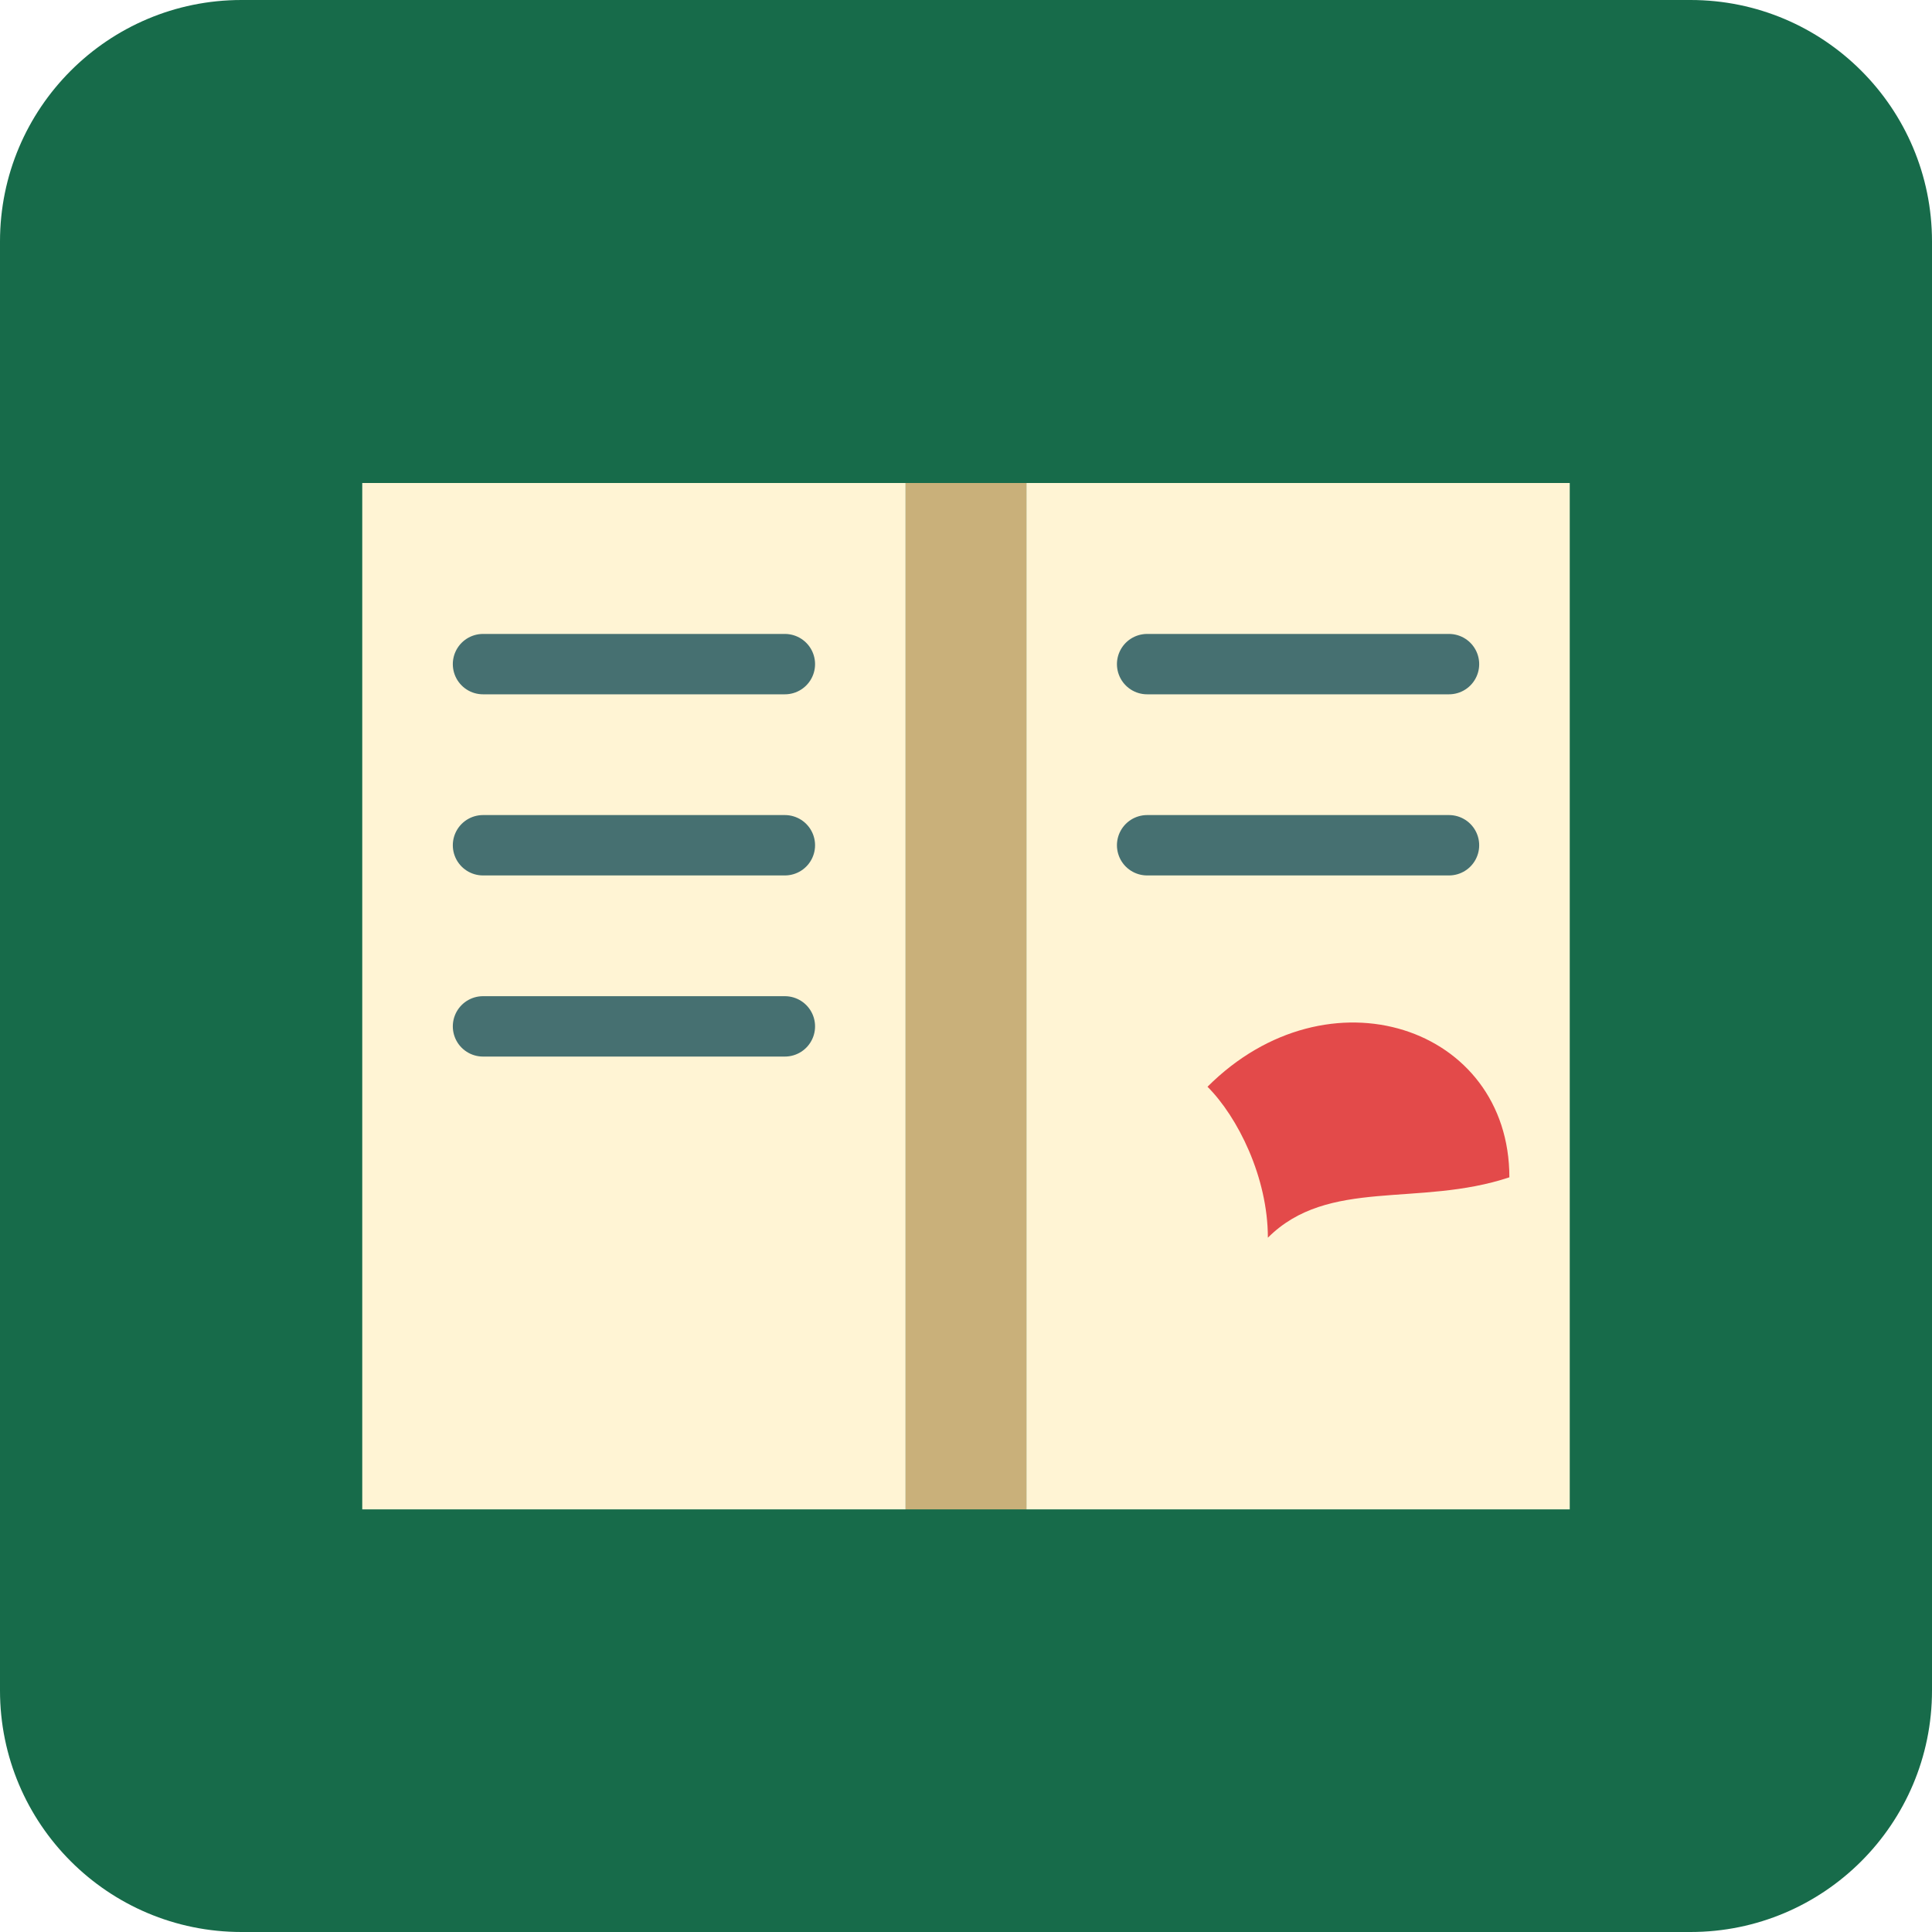
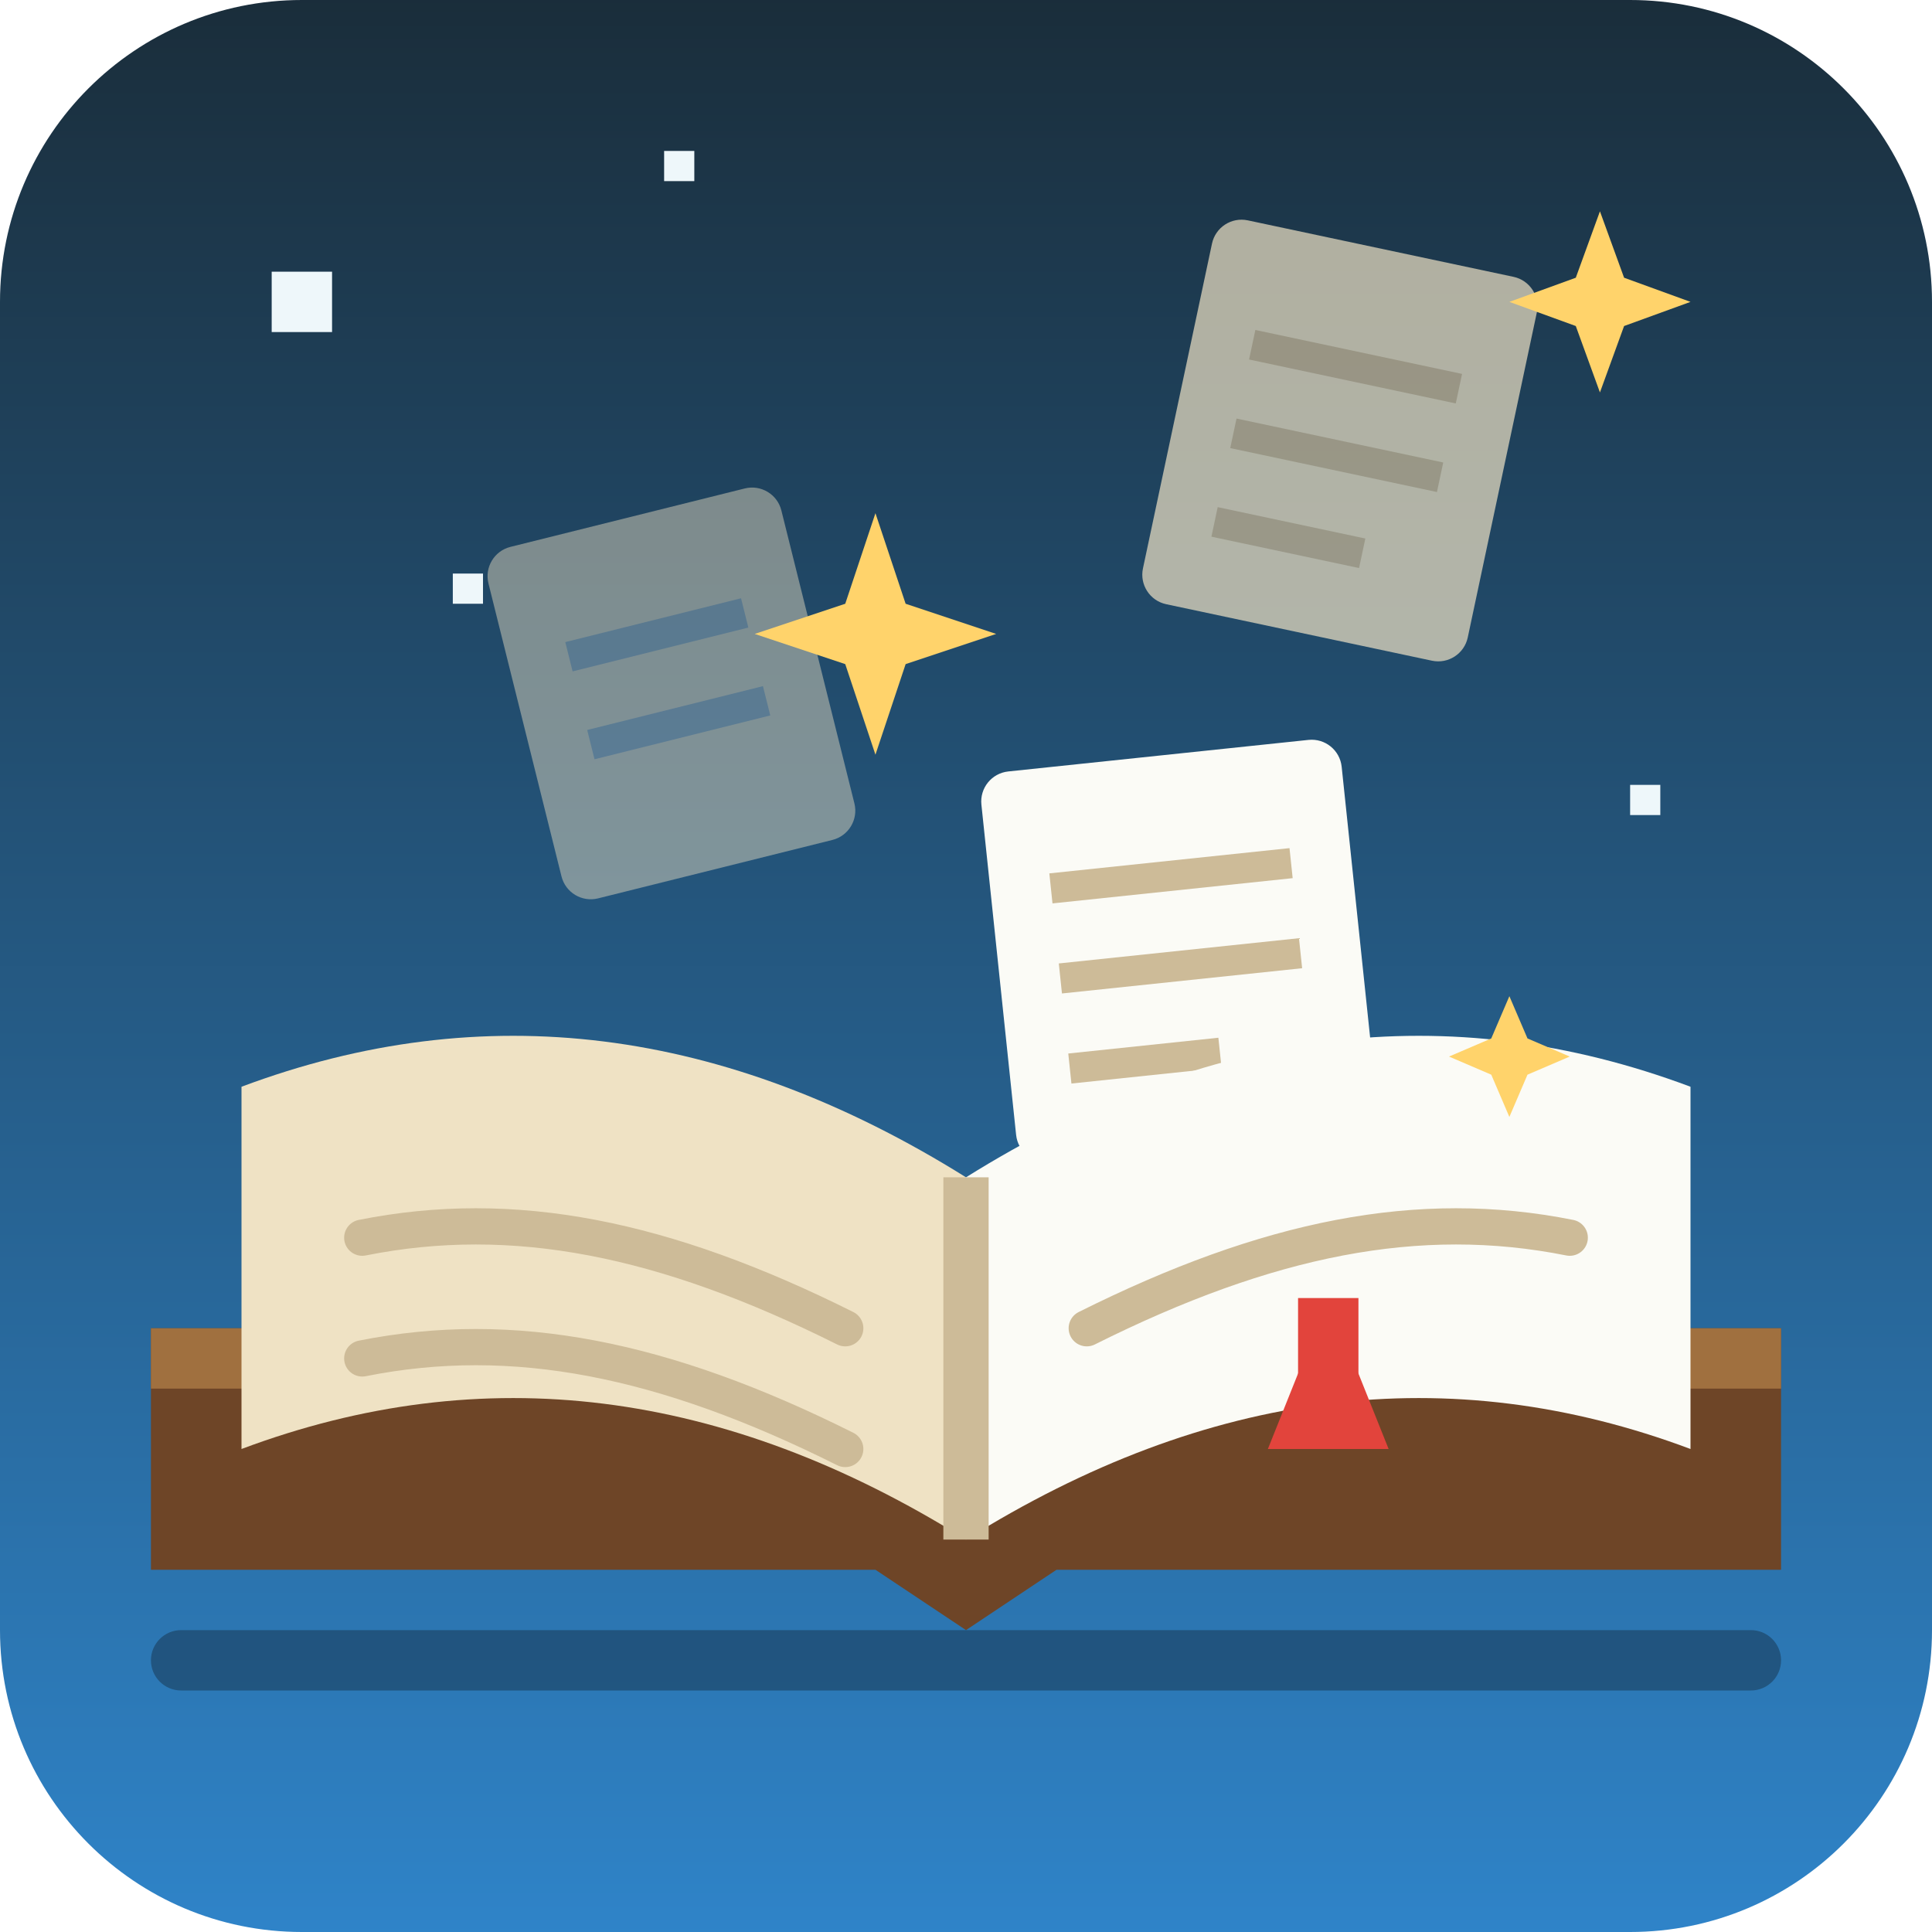
- <svg xmlns="http://www.w3.org/2000/svg" viewBox="0 0 64 64">
-   <rect width="64" height="64" rx="8" fill="#176b4a" />
-   <path d="M12 16h18v34H12z" fill="#fff4d4" />
-   <path d="M34 16h18v34H34z" fill="#fff4d4" />
-   <path d="M30 16h4v34h-4z" fill="#c9b07a" />
-   <path d="M16 22h10M16 28h10M16 34h10M38 22h10M38 28h10" stroke="#467071" stroke-width="2" stroke-linecap="round" />
-   <path d="M40 36c4-4 10-2 10 3-3 1-6 0-8 2 0-2-1-4-2-5z" fill="#e34a4a" />
+ <svg xmlns="http://www.w3.org/2000/svg" viewBox="0 0 64 64" role="img" aria-label="An open book whose pages drift away">
+   <defs>
+     <linearGradient id="night" x1="0" y1="0" x2="0" y2="1">
+       <stop stop-color="#1a2d3a" />
+       <stop offset="1" stop-color="#2f84c9" />
+     </linearGradient>
+   </defs>
+   <rect width="64" height="64" rx="10" fill="url(#night)" />
+   <g fill="#eef7fa">
+     <rect x="9" y="9" width="2" height="2" />
+     <rect x="22" y="5" width="1" height="1" />
+     <rect x="15" y="19" width="1" height="1" />
+     <rect x="54" y="26" width="1" height="1" />
+   </g>
+   <g transform="rotate(-14 22 22)" opacity="0.45">
+     <rect x="17" y="17" width="10" height="12" rx="1" fill="#efe2c4" />
+     <path d="M19 21h6M19 24h6" stroke="#9fb3bf" stroke-width="1" />
+   </g>
+   <g transform="rotate(12 44 14)" opacity="0.7">
+     <rect x="39" y="8" width="11" height="13" rx="1" fill="#efe2c4" />
+     <path d="M41 12h7M41 15h7M41 18h5" stroke="#cdbb98" stroke-width="1" />
+   </g>
+   <g transform="rotate(-6 39 31)">
+     <rect x="33" y="25" width="12" height="13" rx="1" fill="#fbfbf6" />
+     <path d="M35 29h8M35 32h8M35 35h5" stroke="#cdbb98" stroke-width="1" />
+   </g>
+   <path d="M5 44h54v8H35l-3 2-3-2H5z" fill="#6e4527" />
+   <path d="M5 44h54v2H5z" fill="#a0703f" />
+   <path d="M8 36c8-3 16-2 24 3v12c-8-5-16-6-24-3z" fill="#efe2c4" />
+   <path d="M56 36c-8-3-16-2-24 3v12c8-5 16-6 24-3z" fill="#fbfbf6" />
+   <path d="M32 39v12" stroke="#cdbb98" stroke-width="1.5" />
+   <path d="M12 41c5-1 10 0 16 3M12 45c5-1 10 0 16 3" stroke="#cdbb98" stroke-width="1.2" fill="none" stroke-linecap="round" />
+   <path d="M52 41c-5-1-10 0-16 3" stroke="#cdbb98" stroke-width="1.2" fill="none" stroke-linecap="round" />
+   <path d="M42 48l2-5 2 5" fill="#e2443c" />
+   <path d="M43 43h2v5l-1-1-1 1z" fill="#e2443c" />
+   <g fill="#ffd36b">
+     <path d="M29 17l1 3 3 1-3 1-1 3-1-3-3-1 3-1z" />
+     <path d="M53 7l.8 2.2 2.2.8-2.2.8-.8 2.2-.8-2.2-2.2-.8 2.2-.8z" />
+     <path d="M50 33l.6 1.4 1.4.6-1.4.6-.6 1.4-.6-1.4-1.4-.6 1.4-.6z" />
+   </g>
+   <rect x="5" y="54" width="54" height="2" rx="1" fill="#0b151c" opacity="0.35" />
</svg>
